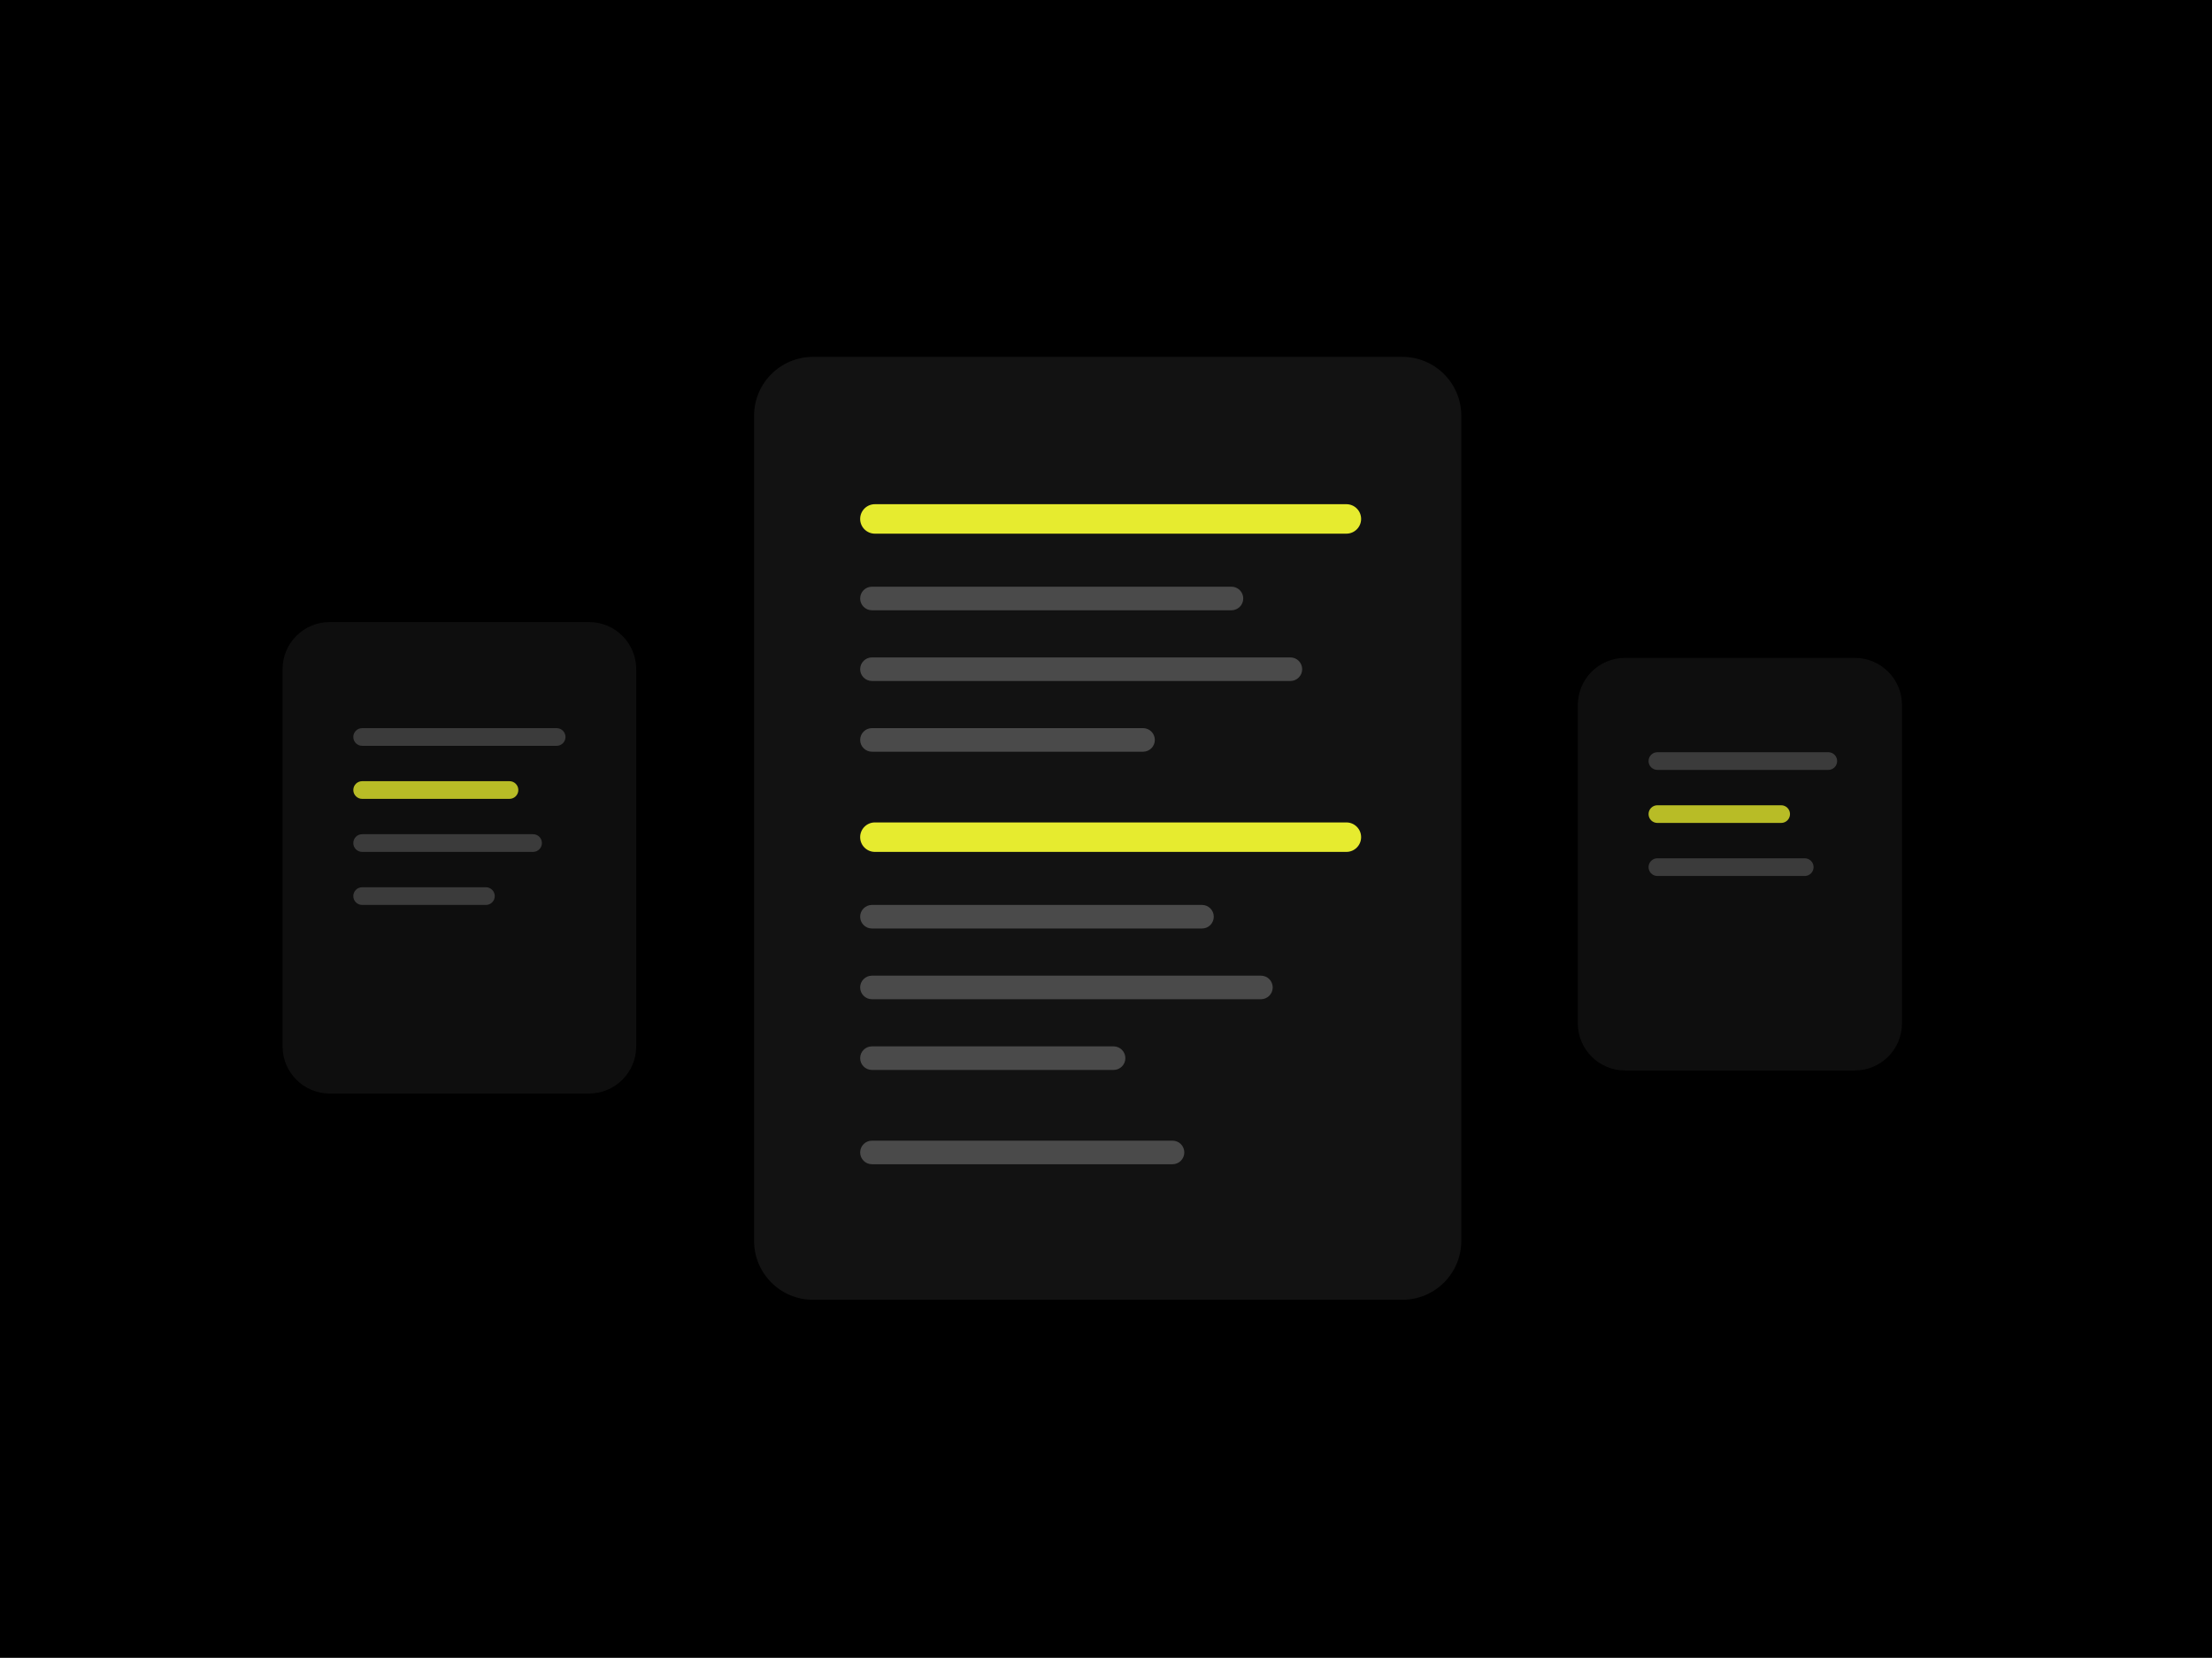
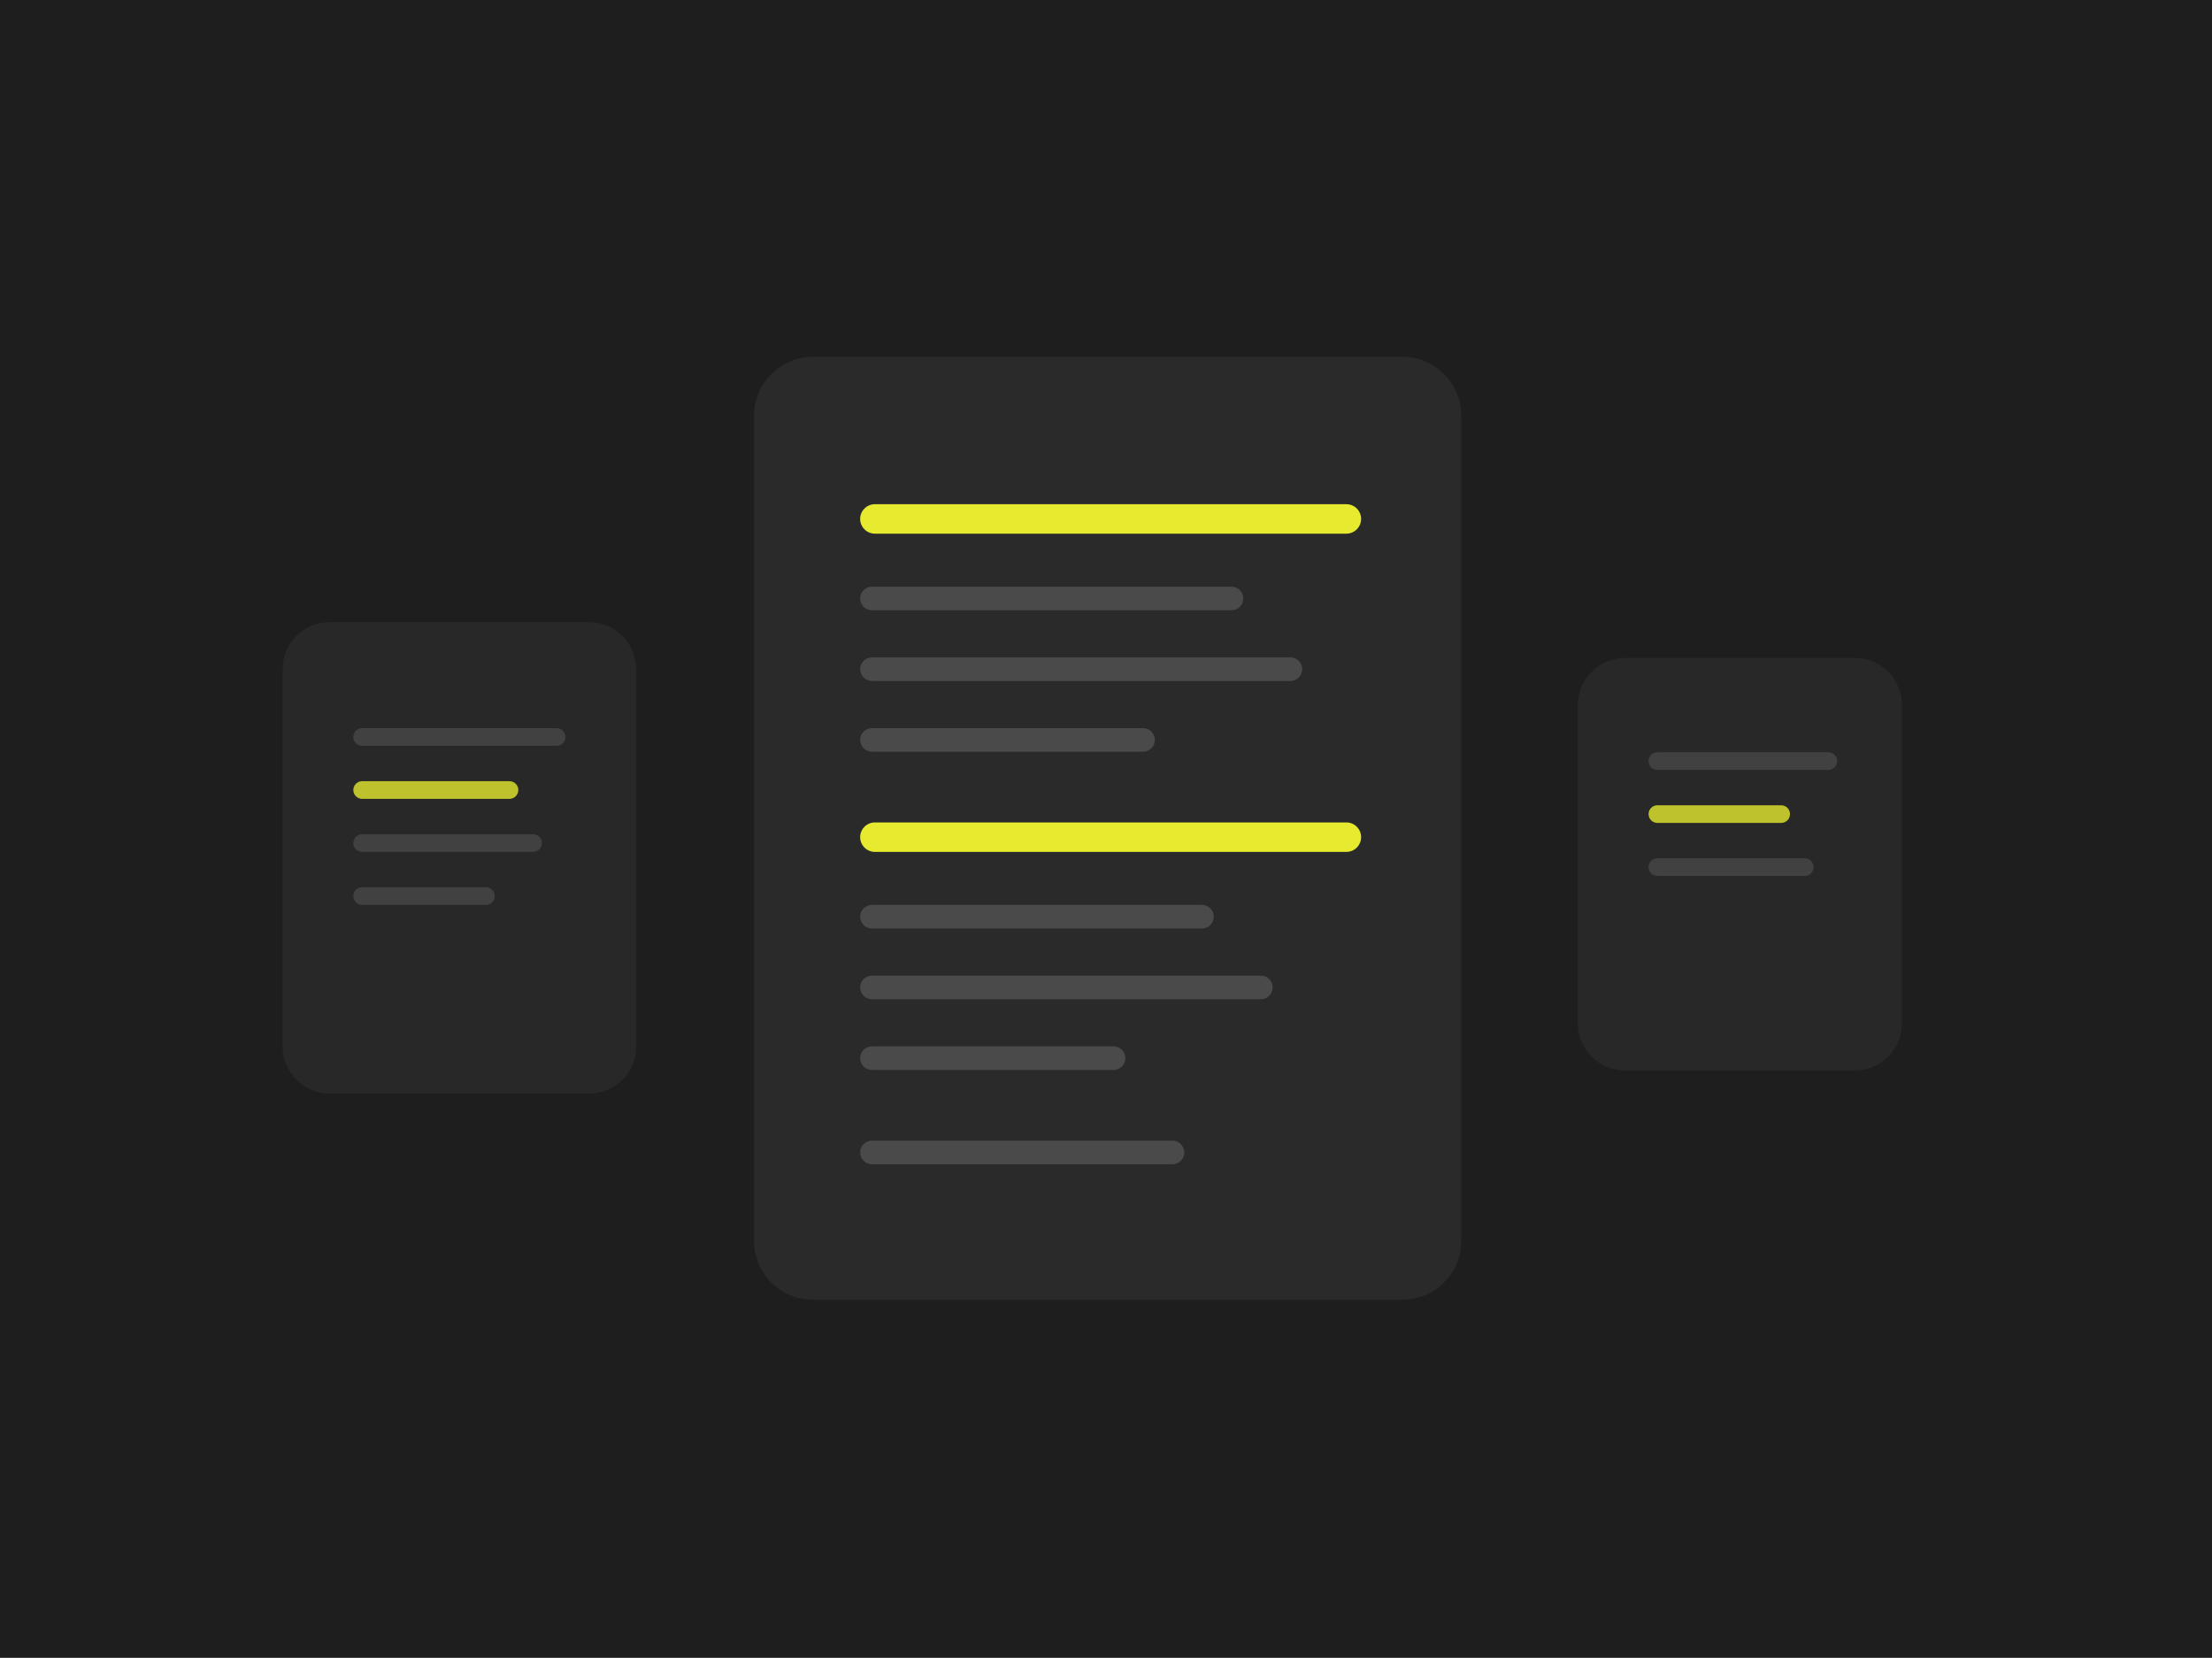
<svg xmlns="http://www.w3.org/2000/svg" width="511" height="383" viewBox="0 0 511 383" fill="none">
  <g clip-path="url(#clip0_22_38)">
-     <path d="M511 0H0V383H511V0Z" fill="black" />
-     <path d="M323.965 82.446H187.816C180.297 82.446 174.201 88.541 174.201 96.062V286.67C174.201 294.19 180.297 300.286 187.816 300.286H323.965C331.485 300.286 337.58 294.19 337.58 286.67V96.062C337.58 88.541 331.485 82.446 323.965 82.446Z" fill="#121212" />
+     <path d="M511 0H0V383H511V0Z" fill="#1e1e1e" />
+     <path d="M323.965 82.446H187.816C180.297 82.446 174.201 88.541 174.201 96.062V286.67C174.201 294.19 180.297 300.286 187.816 300.286H323.965C331.485 300.286 337.58 294.19 337.58 286.67V96.062C337.58 88.541 331.485 82.446 323.965 82.446Z" fill="#2a2a2a" />
    <path d="M311.031 116.484H202.111C200.232 116.484 198.708 118.007 198.708 119.888C198.708 121.767 200.232 123.291 202.111 123.291H311.031C312.91 123.291 314.435 121.767 314.435 119.888C314.435 118.007 312.91 116.484 311.031 116.484Z" fill="#E6EB2F" />
    <path d="M284.482 135.545H201.431C199.927 135.545 198.708 136.764 198.708 138.268C198.708 139.772 199.927 140.99 201.431 140.99H284.482C285.986 140.99 287.205 139.772 287.205 138.268C287.205 136.764 285.986 135.545 284.482 135.545Z" fill="#4A4A4A" />
    <path d="M298.097 151.883H201.431C199.927 151.883 198.708 153.102 198.708 154.606C198.708 156.11 199.927 157.328 201.431 157.328H298.097C299.601 157.328 300.82 156.11 300.82 154.606C300.82 153.102 299.601 151.883 298.097 151.883Z" fill="#4A4A4A" />
    <path d="M264.06 168.221H201.431C199.927 168.221 198.708 169.44 198.708 170.944C198.708 172.448 199.927 173.666 201.431 173.666H264.06C265.564 173.666 266.782 172.448 266.782 170.944C266.782 169.44 265.564 168.221 264.06 168.221Z" fill="#4A4A4A" />
    <path d="M311.031 190.005H202.111C200.232 190.005 198.708 191.528 198.708 193.409C198.708 195.288 200.232 196.812 202.111 196.812H311.031C312.91 196.812 314.435 195.288 314.435 193.409C314.435 191.528 312.91 190.005 311.031 190.005Z" fill="#E6EB2F" />
    <path d="M277.675 209.065H201.431C199.927 209.065 198.708 210.284 198.708 211.788C198.708 213.292 199.927 214.511 201.431 214.511H277.675C279.179 214.511 280.398 213.292 280.398 211.788C280.398 210.284 279.179 209.065 277.675 209.065Z" fill="#4A4A4A" />
    <path d="M291.29 225.404H201.431C199.927 225.404 198.708 226.622 198.708 228.126C198.708 229.63 199.927 230.849 201.431 230.849H291.29C292.793 230.849 294.013 229.63 294.013 228.126C294.013 226.622 292.793 225.404 291.29 225.404Z" fill="#4A4A4A" />
    <path d="M257.253 241.742H201.431C199.927 241.742 198.708 242.96 198.708 244.464C198.708 245.968 199.927 247.187 201.431 247.187H257.253C258.757 247.187 259.975 245.968 259.975 244.464C259.975 242.96 258.757 241.742 257.253 241.742Z" fill="#4A4A4A" />
    <path d="M270.867 263.525H201.431C199.927 263.525 198.708 264.744 198.708 266.248C198.708 267.752 199.927 268.971 201.431 268.971H270.867C272.371 268.971 273.591 267.752 273.591 266.248C273.591 264.744 272.371 263.525 270.867 263.525Z" fill="#4A4A4A" />
    <g opacity="0.8">
-       <path d="M136.079 143.714H76.174C70.157 143.714 65.281 148.591 65.281 154.606V241.742C65.281 247.757 70.157 252.633 76.174 252.633H136.079C142.094 252.633 146.97 247.757 146.97 241.742V154.606C146.97 148.591 142.094 143.714 136.079 143.714Z" fill="#121212" />
+       <path d="M136.079 143.714H76.174C70.157 143.714 65.281 148.591 65.281 154.606V241.742C65.281 247.757 70.157 252.633 76.174 252.633H136.079C142.094 252.633 146.97 247.757 146.97 241.742V154.606C146.97 148.591 142.094 143.714 136.079 143.714Z" fill="#2a2a2a" />
      <path d="M128.591 168.221H83.662C82.533 168.221 81.619 169.135 81.619 170.263C81.619 171.391 82.533 172.305 83.662 172.305H128.591C129.718 172.305 130.633 171.391 130.633 170.263C130.633 169.135 129.718 168.221 128.591 168.221Z" fill="#4A4A4A" />
      <path d="M117.698 180.475H83.662C82.533 180.475 81.619 181.389 81.619 182.516C81.619 183.645 82.533 184.559 83.662 184.559H117.698C118.827 184.559 119.741 183.645 119.741 182.516C119.741 181.389 118.827 180.475 117.698 180.475Z" fill="#E6EB2F" />
      <path d="M123.145 192.727H83.662C82.533 192.727 81.619 193.642 81.619 194.77C81.619 195.898 82.533 196.812 83.662 196.812H123.145C124.272 196.812 125.187 195.898 125.187 194.77C125.187 193.642 124.272 192.727 123.145 192.727Z" fill="#4A4A4A" />
      <path d="M112.253 204.981H83.662C82.533 204.981 81.619 205.896 81.619 207.024C81.619 208.152 82.533 209.066 83.662 209.066H112.253C113.38 209.066 114.295 208.152 114.295 207.024C114.295 205.896 113.38 204.981 112.253 204.981Z" fill="#4A4A4A" />
    </g>
    <g opacity="0.8">
-       <path d="M428.49 152H375.391C369.376 152 364.5 156.876 364.5 162.892V236.413C364.5 242.428 369.376 247.304 375.391 247.304H428.49C434.506 247.304 439.382 242.428 439.382 236.413V162.892C439.382 156.876 434.506 152 428.49 152Z" fill="#121212" />
+       <path d="M428.49 152H375.391C369.376 152 364.5 156.876 364.5 162.892V236.413C364.5 242.428 369.376 247.304 375.391 247.304H428.49C434.506 247.304 439.382 242.428 439.382 236.413V162.892C439.382 156.876 434.506 152 428.49 152Z" fill="#2a2a2a" />
      <path d="M422.363 173.784H382.879C381.752 173.784 380.838 174.698 380.838 175.827C380.838 176.954 381.752 177.868 382.879 177.868H422.363C423.491 177.868 424.405 176.954 424.405 175.827C424.405 174.698 423.491 173.784 422.363 173.784Z" fill="#4A4A4A" />
      <path d="M411.471 186.038H382.879C381.752 186.038 380.838 186.952 380.838 188.079C380.838 189.208 381.752 190.122 382.879 190.122H411.471C412.599 190.122 413.513 189.208 413.513 188.079C413.513 186.952 412.599 186.038 411.471 186.038Z" fill="#E6EB2F" />
      <path d="M416.917 198.29H382.879C381.752 198.29 380.838 199.205 380.838 200.333C380.838 201.461 381.752 202.376 382.879 202.376H416.917C418.046 202.376 418.96 201.461 418.96 200.333C418.96 199.205 418.046 198.29 416.917 198.29Z" fill="#4A4A4A" />
    </g>
  </g>
  <defs>
    <clipPath id="clip0_22_38">
      <rect width="511" height="383" fill="white" />
    </clipPath>
  </defs>
</svg>
